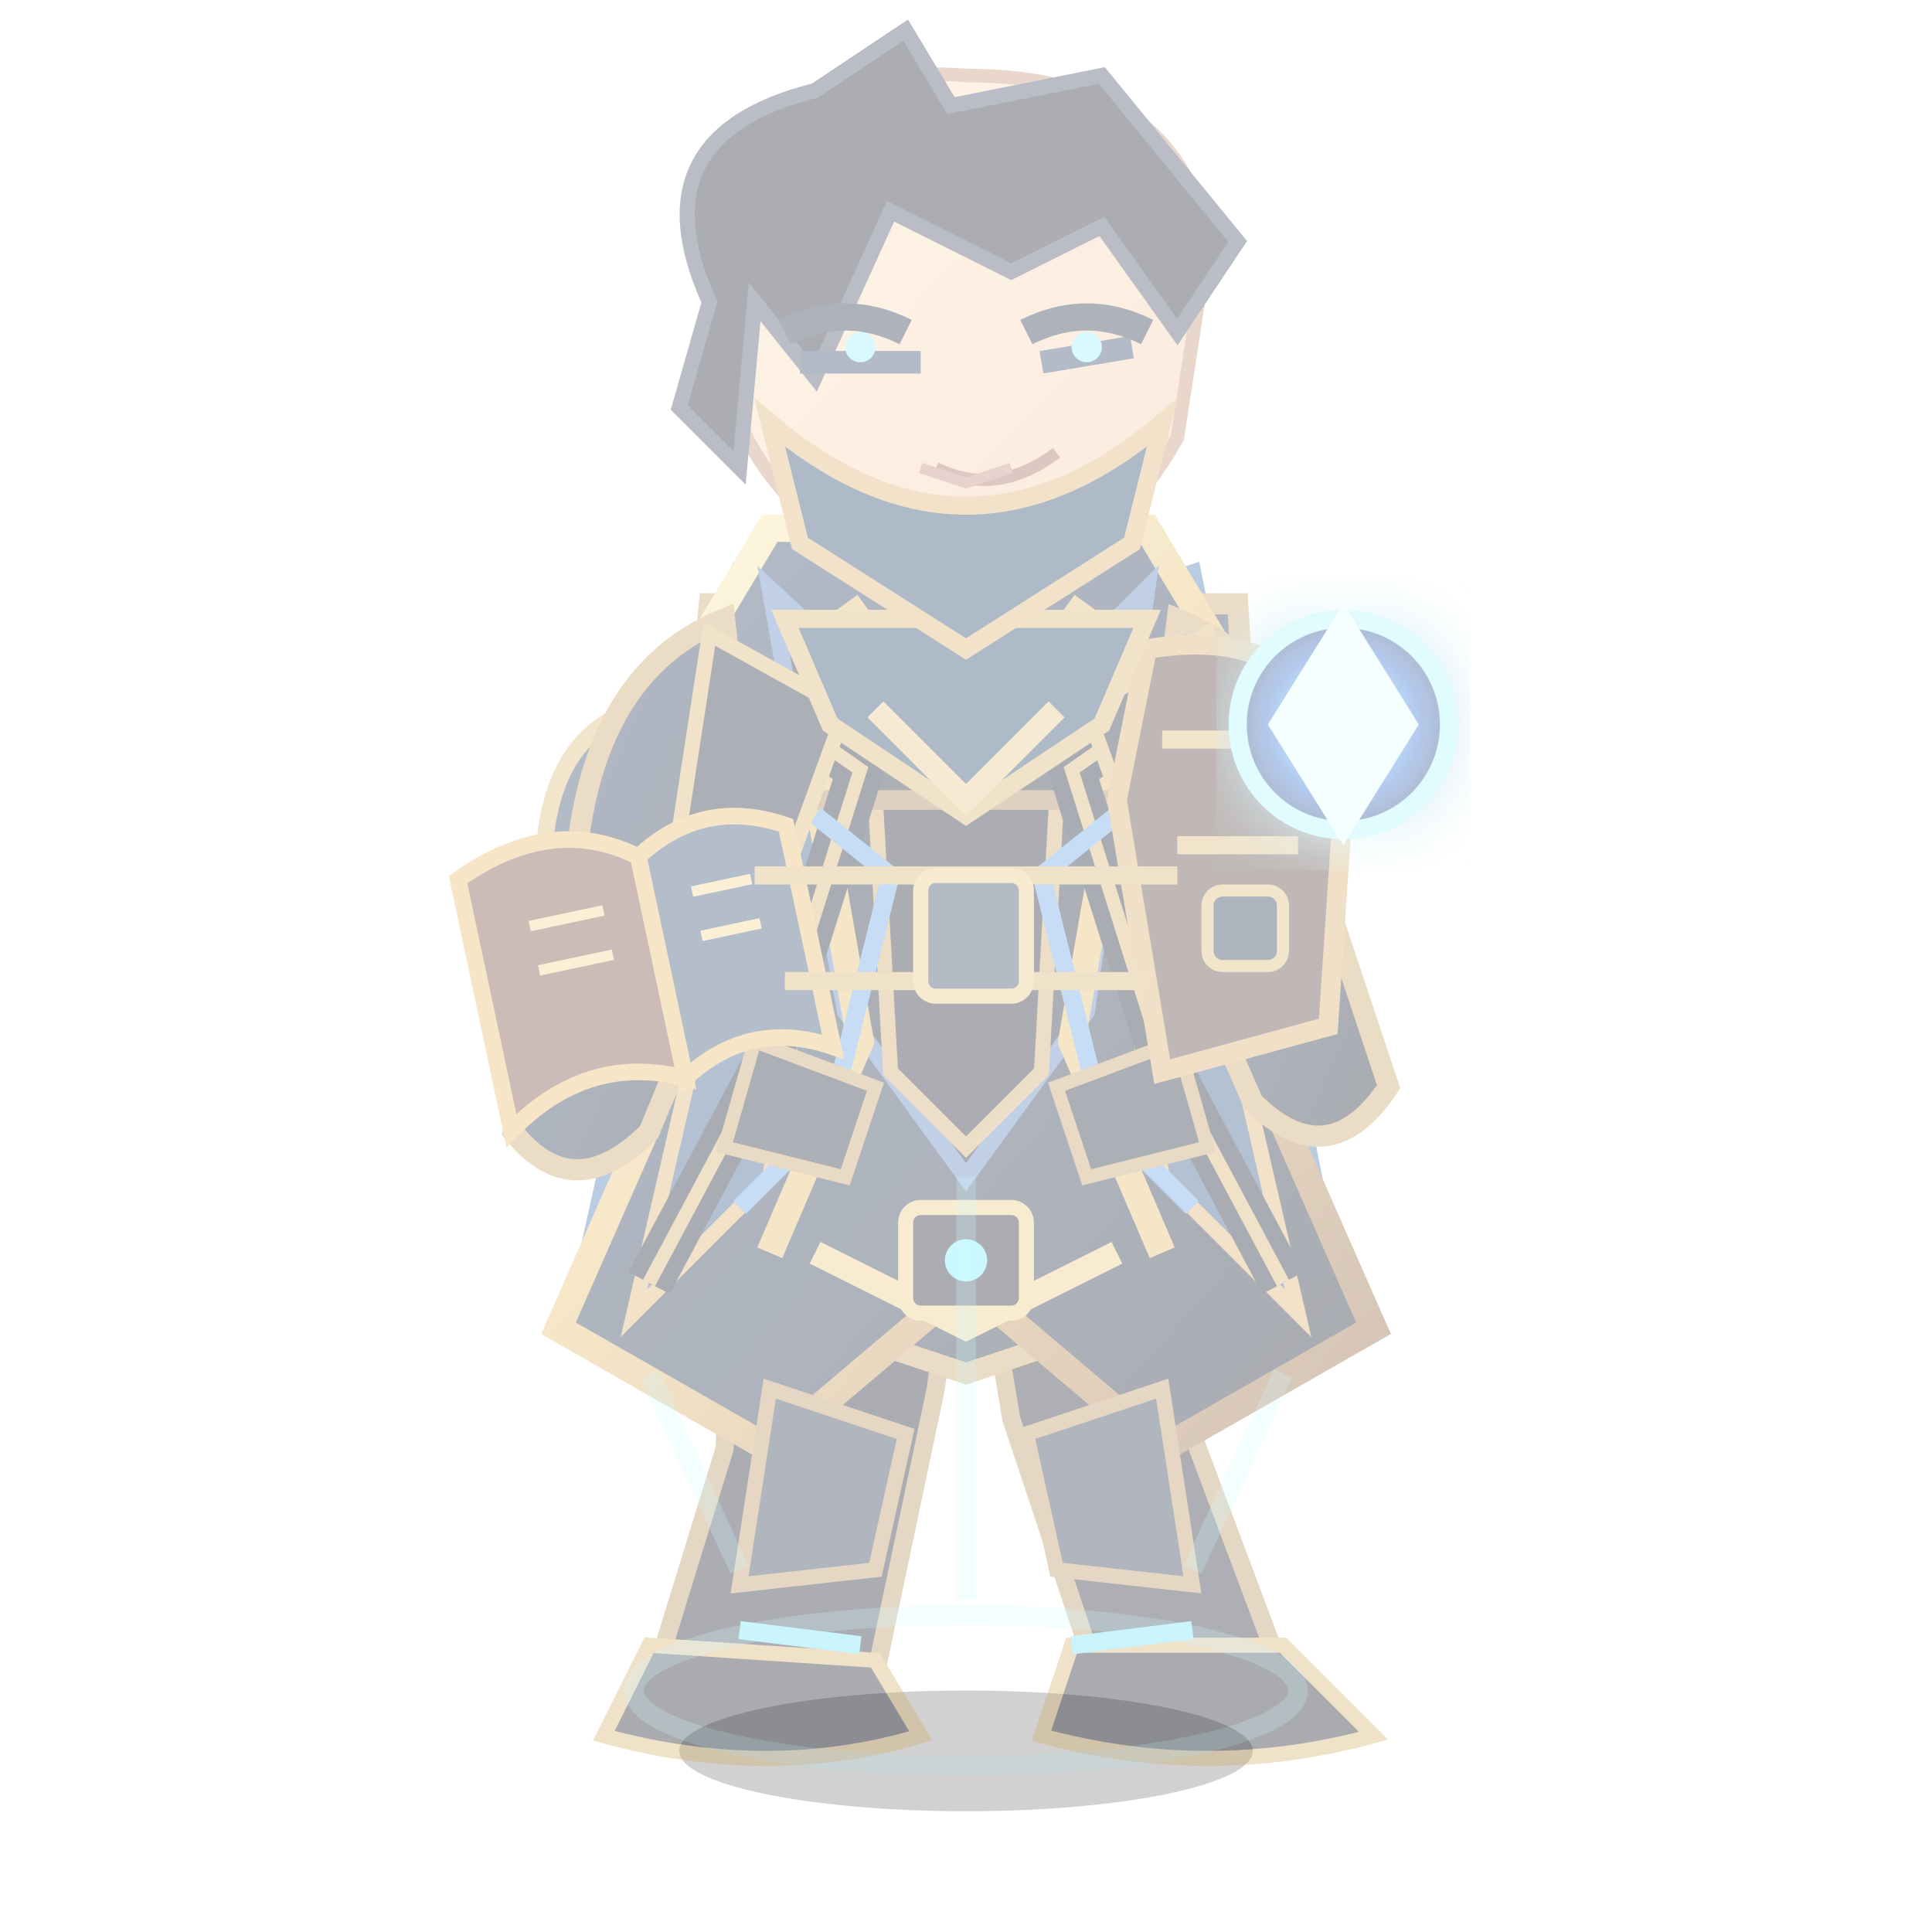
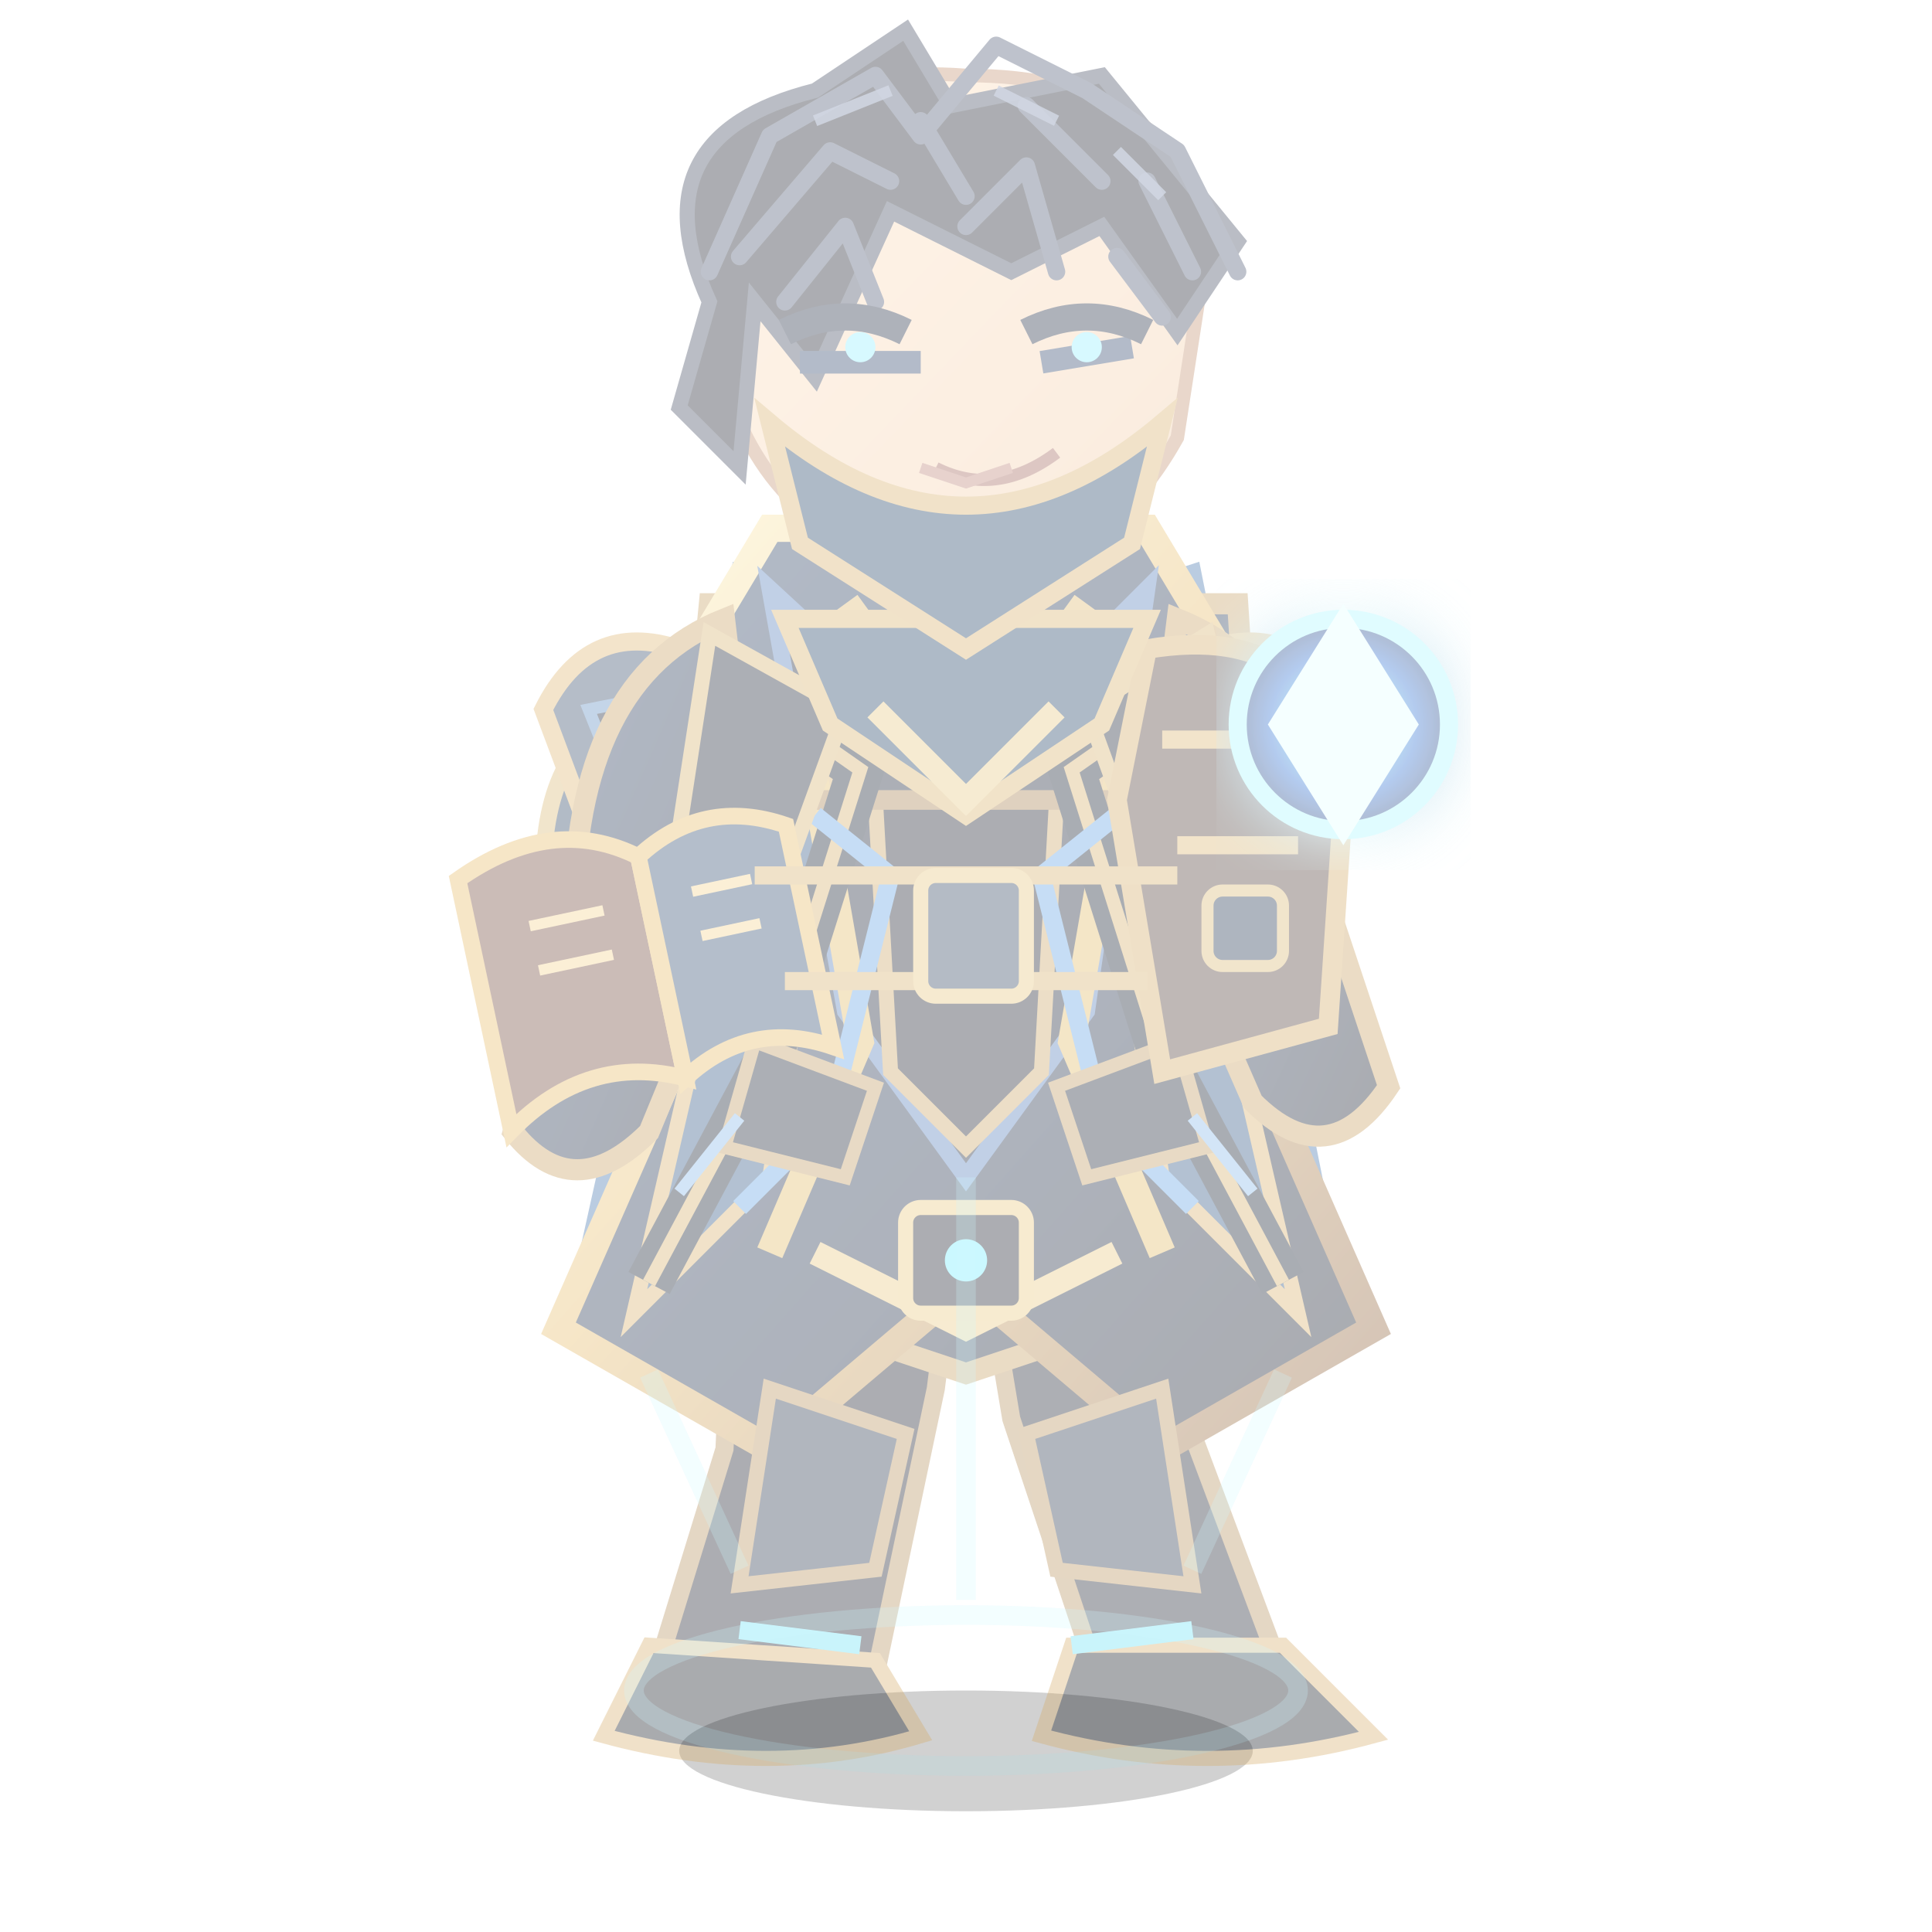
<svg xmlns="http://www.w3.org/2000/svg" width="128" height="128" viewBox="0 0 128 128" role="img" aria-label="Researcher down menuEnter frame 0">
  <defs>
    <linearGradient id="coat" x1="0" y1="0" x2="1" y2="1">
      <stop offset="0" stop-color="#223c61" />
      <stop offset=".58" stop-color="#172642" />
      <stop offset="1" stop-color="#090f1b" />
    </linearGradient>
    <linearGradient id="gold" x1="0" y1="0" x2="1" y2="1">
      <stop stop-color="#fff0b2" />
      <stop offset=".45" stop-color="#e4b65f" />
      <stop offset="1" stop-color="#80512c" />
    </linearGradient>
    <radialGradient id="orb">
      <stop stop-color="#f0ffff" />
      <stop offset=".25" stop-color="#55e9ff" />
      <stop offset=".7" stop-color="#2769cf" />
      <stop offset="1" stop-color="#18366e" />
    </radialGradient>
    <linearGradient id="skin" x1="0" y1="0" x2="1" y2="1">
      <stop stop-color="#ffe0bd" />
      <stop offset="1" stop-color="#efc6a0" />
    </linearGradient>
    <filter id="glow">
      <feGaussianBlur stdDeviation="2.1" result="b" />
      <feMerge>
        <feMergeNode in="b" />
        <feMergeNode in="SourceGraphic" />
      </feMerge>
    </filter>
  </defs>
  <ellipse cx="64" cy="116" rx="19" ry="4" fill="#000" opacity=".18" />
  <g opacity="0.35">
    <g transform="translate(0 0)">
      <path d="M49 38 Q64 43 79 38 L88 83 Q79 91 74 92 L64 84 L54 92 Q43 91 39 83 Z" fill="#101b31" stroke="#386da9" stroke-width="1.2" />
      <path d="M44 81 L54 87 L64 80 L74 87 L84 81" fill="none" stroke="#b58a4d" stroke-width="1" />
      <path d="M49 74 L48 96 L44 109 Q49 114 58 111 L62 92 L64 76 Z" fill="#101522" stroke="#b28b56" stroke-width="1.2" />
      <path d="M64 76 L67 94 L72 109 Q78 114 85 111 L79 95 L77 74 Z" fill="#151a28" stroke="#b28b56" stroke-width="1.2" />
      <path d="M43 109 L58 110 L61 115 Q51 118 40 115 Z M71 109 L85 109 L91 115 Q80 118 69 115 Z" fill="#090e18" stroke="#d4aa65" stroke-width="1" />
      <path d="M47 40 L82 40 L84 71 L79 86 L64 91 L49 86 L44 71 Z" fill="url(#coat)" stroke="#c49a5a" stroke-width="1.4" />
      <path d="M51 35 L76 35 L82 45 L80 63 L91 88 L77 96 L64 85 L51 96 L37 88 L48 63 L45 45 Z" fill="url(#coat)" stroke="url(#gold)" stroke-width="1.8" />
      <path d="M51 39 L64 51 L76 39 L72 67 L64 78 L56 67 Z" fill="#101b2d" stroke="#4e78b8" stroke-width="1.1" />
      <path d="M48 49 L55 52 L51 78 L42 87 L48 61 Z M78 49 L73 52 L77 78 L86 87 L80 61 Z" fill="#244d7d" stroke="#d6ad63" stroke-width="1" />
      <path d="M56 40 L64 51 L72 40" fill="none" stroke="#dcb566" stroke-width="2" />
      <path d="M58 53 L70 53 L69 71 L64 76 L59 71 Z" fill="#101523" stroke="#c8a15e" stroke-width="1" />
      <path d="M53 46 L57 69 L51 83 M75 46 L71 69 L77 83" fill="none" stroke="#dfb65f" stroke-width="1.8" />
      <path d="M47 53 L81 53" stroke="#a47b47" stroke-width="1.3" />
      <path d="M47 44 L57 51 L51 70 L43 85 M81 44 L71 51 L77 70 L85 85" fill="none" stroke="#0a1425" stroke-width="3.1" />
      <path d="M47 44 L57 51 L51 70 L43 85 M81 44 L71 51 L77 70 L85 85" fill="none" stroke="#d4ad63" stroke-width=".9" />
      <path d="M54 54 L59 58 L55 74 L49 80 M74 54 L69 58 L73 74 L79 80" fill="none" stroke="#5b9de1" stroke-width="1.2" />
      <path d="M54 83 L64 88 L74 83" fill="none" stroke="#e8c77b" stroke-width="1.6" />
      <rect x="60" y="80" width="8" height="7" rx="1" fill="#101522" stroke="#e7c578" stroke-width="1" />
      <circle cx="64" cy="83.5" r="1.4" fill="#69eaff" />
      <path d="M42 47 Q36 49 36 58 L38 69 L45 70 L48 58 Z" fill="#213b5d" stroke="#d7b46c" stroke-width="1.1" />
      <path d="M39 53 L44 55 L42 64" fill="none" stroke="#5799d9" stroke-width="1.3" />
      <path d="M81 47 Q88 49 88 58 L86 69 L79 70 L76 58 Z" fill="#172944" stroke="#d7b46c" stroke-width="1.1" />
      <path d="M80 54 L85 56 L83 64" fill="none" stroke="#5799d9" stroke-width="1.3" />
      <path d="M50 69 L58 72 L56 78 L48 76 Z M70 72 L78 69 L80 76 L72 78 Z" fill="#111a2a" stroke="#bc9558" stroke-width=".9" />
      <path d="M51 92 L60 95 L58 104 L49 105 Z M68 95 L77 92 L79 105 L70 104 Z" fill="#202d44" stroke="#b58d53" stroke-width="1" />
      <path d="M49 108 L57 109 M71 109 L79 108" stroke="#64dff4" stroke-width="1.2" />
+       <path d="M45 43 Q39 41 36 47 L39 55 L48 53 Z M80 43 Q86 41 89 47 L86 55 L77 53 Z" fill="#2b4162" stroke="#dcb36b" stroke-width="1.2" />
+       <path d="M39 47 L44 46 L46 50 L41 52 Z M81 46 L86 47 L84 52 L79 50 Z" fill="#101b2e" stroke="#5688bd" stroke-width=".8" />
+       <circle cx="42" cy="47" r="1.1" fill="#f4d38d" />
+       <circle cx="84" cy="47" r="1.1" fill="#f4d38d" />
+       <path d="M49 57 L53 60 M79 57 L75 60 M49 74 L45 79 M79 74 L83 79" stroke="#80b5e8" stroke-width=".8" />
      <g transform="rotate(0 64 48)">
        <path d="M48 41 Q38 45 38 61 L34 75 Q38 80 43 75 L50 58 Z" fill="url(#coat)" stroke="#c59b58" stroke-width="1.4" />
        <path d="M78 41 Q88 45 88 60 L92 72 Q88 78 83 73 L76 57 Z" fill="url(#coat)" stroke="#c59b58" stroke-width="1.4" />
      </g>
      <path d="M47 42 L56 47 L52 58 L45 55 Z M80 42 L72 47 L76 58 L83 55 Z" fill="#121b2b" stroke="#d4ae66" stroke-width="1" />
      <path d="M76 43 Q88 41 89 53 L88 68 L77 71 L74 53 Z" fill="#49352f" stroke="#d2a75e" stroke-width="1.3" />
      <path d="M77 49 L87 49 M78 56 L86 56" stroke="#d9b16a" stroke-width="1.2" />
      <rect x="80" y="59" width="5" height="5" rx="1" fill="#172b48" stroke="#d7b46c" stroke-width=".8" />
      <g transform="rotate(-12 42 65)">
        <path d="M32 56 Q39 53 44 57 L44 72 Q38 69 32 73 Z" fill="#6b3e31" stroke="#e4b65f" stroke-width="1.1" />
        <path d="M44 57 Q49 54 54 57 L54 72 Q49 69 44 72 Z" fill="#27466b" stroke="#e4b65f" stroke-width="1.1" />
        <path d="M36 60 L41 60 M36 63 L41 63 M47 60 L51 60 M47 63 L51 63" stroke="#f3d28a" stroke-width=".7" />
      </g>
      <path d="M52 41 L76 41 L73 48 L64 54 L55 48 Z" fill="#17395e" stroke="#d8b064" stroke-width="1.2" />
      <path d="M58 47 L64 53 L70 47" fill="none" stroke="#e6c77d" stroke-width="1.5" />
      <path d="M50 58 L78 58 M52 65 L76 65" stroke="#d4ad63" stroke-width="1.2" />
      <rect x="61" y="58" width="7" height="8" rx="1" fill="#273c58" stroke="#e5c277" stroke-width="1" />
      <path d="M48 14 Q51 4 64 5 Q78 5 80 16 L78 29 Q73 38 64 38 Q53 37 49 28 Z" fill="url(#skin)" stroke="#c08d69" stroke-width=".9" />
      <path d="M47 20 Q42 9 54 6 L60 2 L63 7 L73 5 L82 16 L78 22 L73 15 L67 18 L59 14 L54 25 L50 20 L49 31 L45 27 Z" fill="#111521" stroke="#394258" stroke-width="1" />
      <path d="M53 24 L61 24 M69 24 L75 23" stroke="#243d65" stroke-width="1.5" />
      <path d="M62 31 Q66 33 70 30" fill="none" stroke="#9d5e54" stroke-width=".8" />
+       <path d="M47 18 L51 9 L58 5 L61 9 L66 3 L72 6 L78 10 L82 18 M49 17 L55 10 L59 12 M61 8 L64 13 M68 7 L73 12 M76 12 L79 18 M52 20 L56 15 L58 20 M64 15 L68 11 L70 18 M74 17 L77 21" fill="none" stroke="#46516c" stroke-width="1.15" stroke-linecap="round" stroke-linejoin="round" />
+       <path d="M54 8 L59 6 M66 6 L70 8 M74 10 L77 13" fill="none" stroke="#7e8db0" stroke-width=".75" opacity=".85" />
      <path d="M52 22 Q56 20 60 22 M68 22 Q72 20 76 22" fill="none" stroke="#17213a" stroke-width="1.8" />
      <circle cx="57" cy="23" r="1" fill="#8ceeff" />
      <circle cx="72" cy="23" r="1" fill="#8ceeff" />
      <path d="M61 31 L64 32 L67 31" fill="none" stroke="#b97d70" stroke-width=".7" />
      <path d="M51 28 Q64 39 77 28 L75 36 L64 43 L53 36 Z" fill="#17395e" stroke="#d6ad65" stroke-width="1.2" />
      <g filter="url(#glow)">
        <circle cx="89" cy="48" r="7" fill="url(#orb)" stroke="#a5f7ff" stroke-width="1.2" />
        <path d="M84 48 L89 40 L94 48 L89 56 Z" fill="#e2ffff" />
      </g>
    </g>
    <g fill="none" stroke="#72eaff" stroke-width="1.3" opacity="0.25">
      <ellipse cx="64" cy="112" rx="22" ry="5" />
      <path d="M64 106 L64 78 M49 104 L43 91 M79 104 L85 91" />
    </g>
  </g>
</svg>
